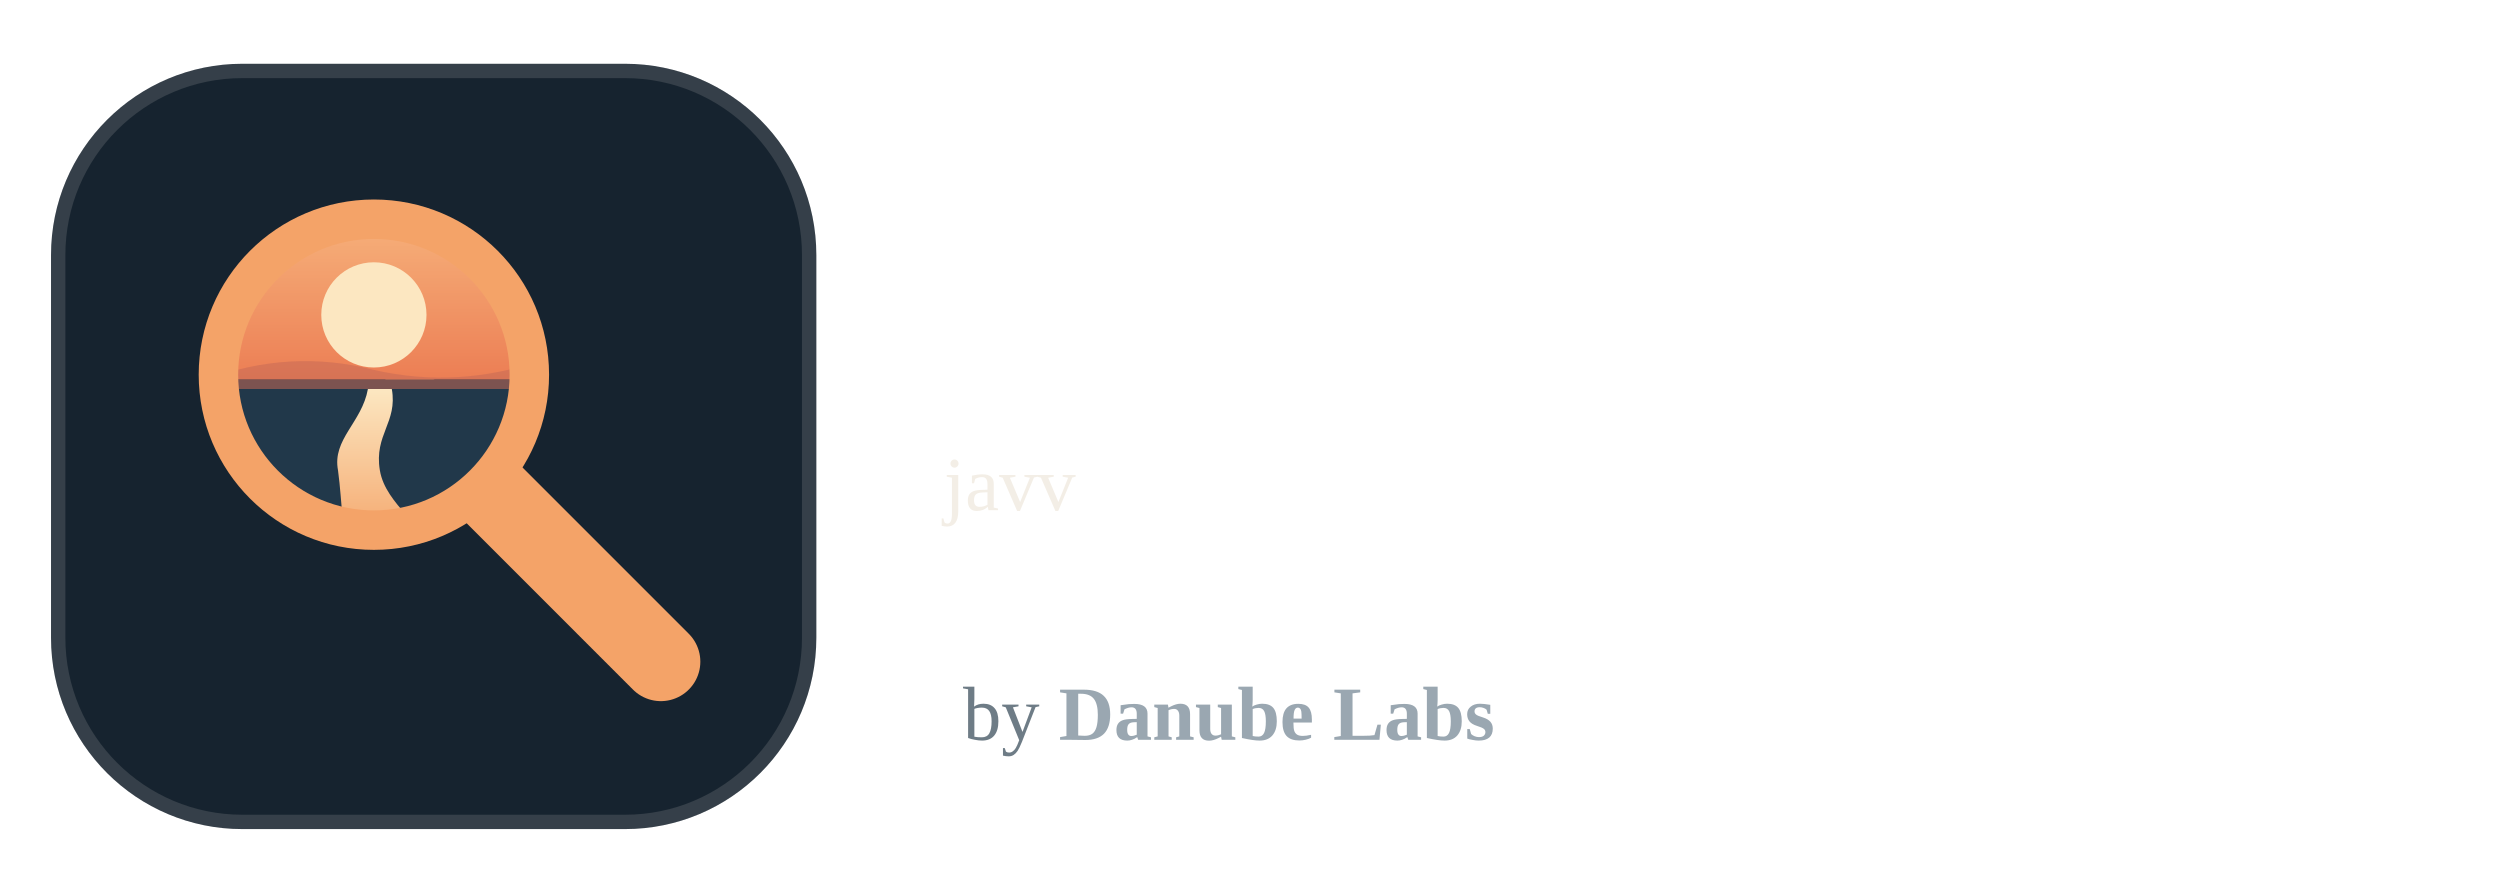
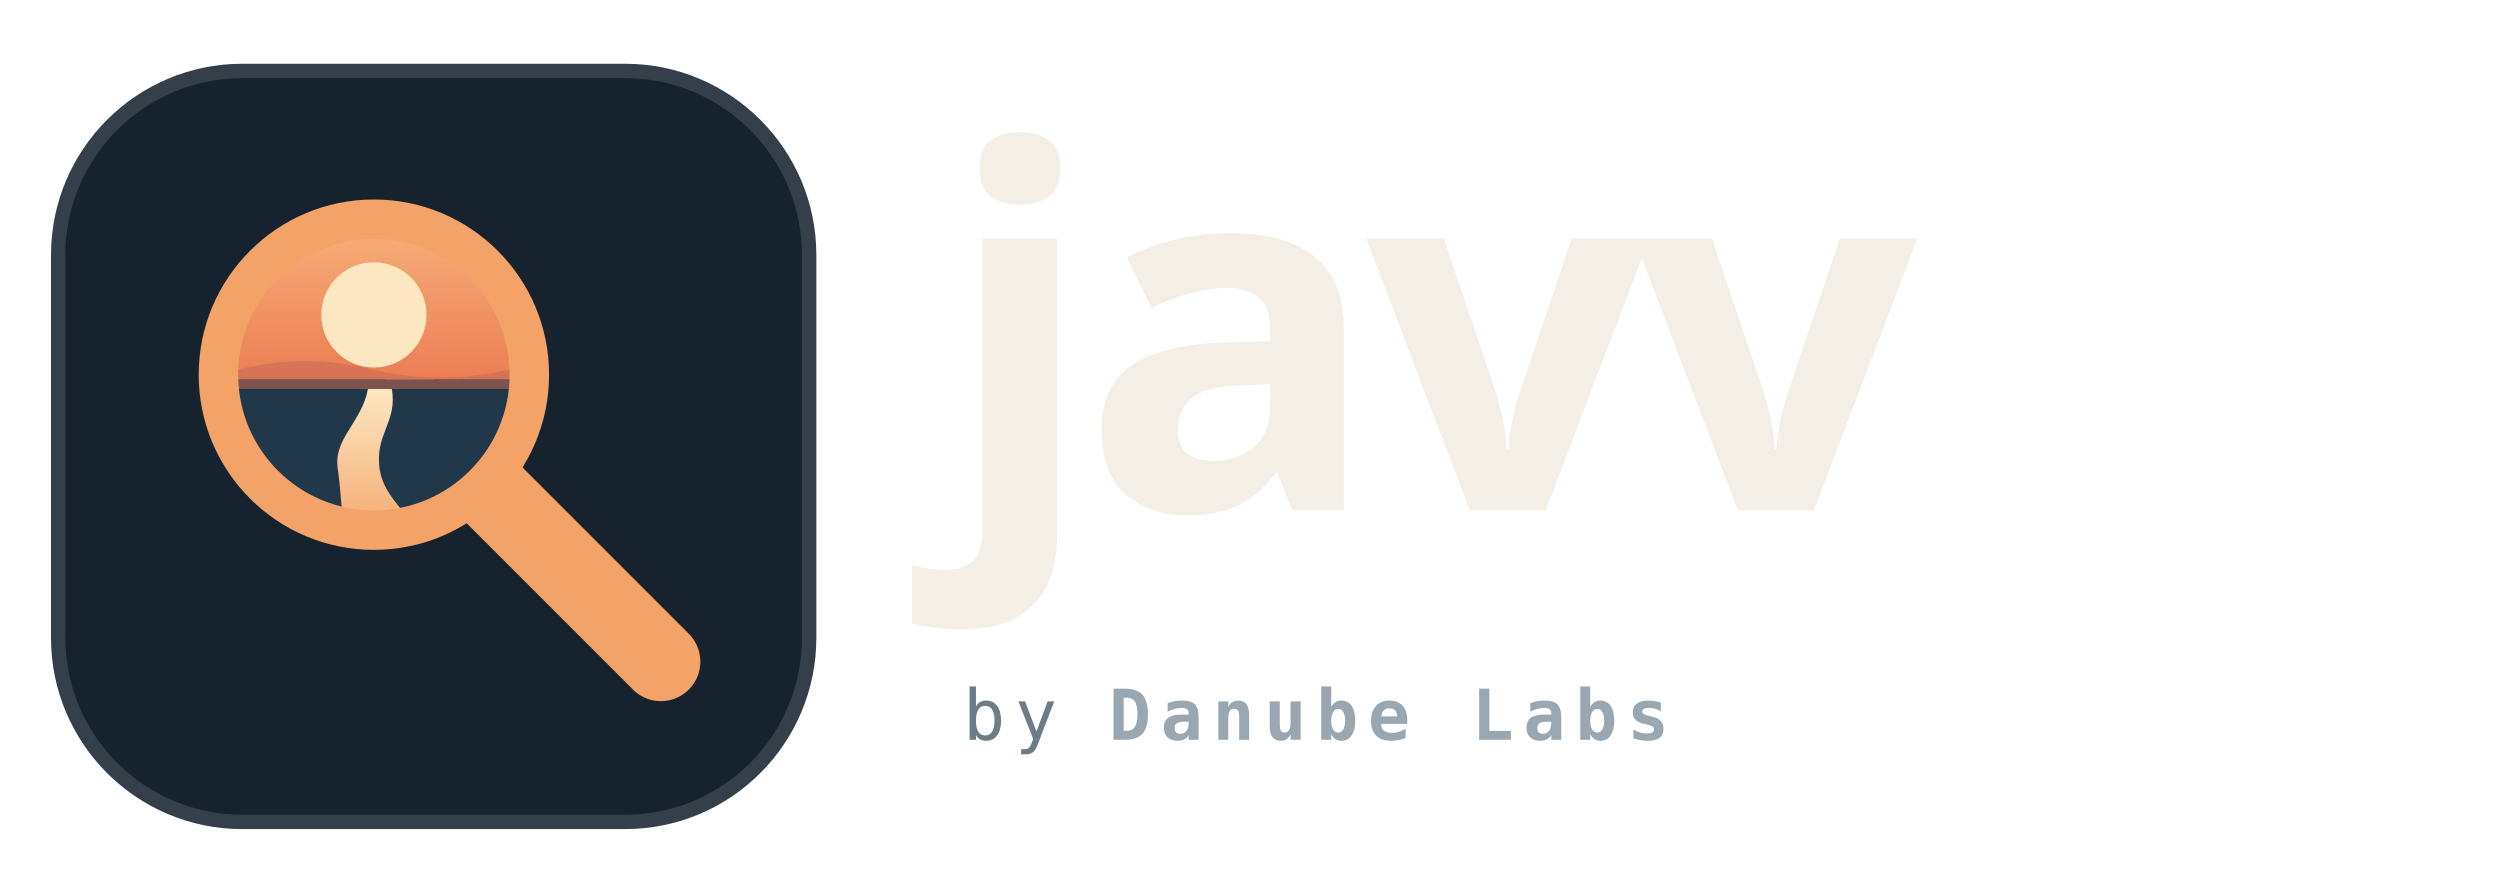
<svg xmlns="http://www.w3.org/2000/svg" viewBox="0 0 392 140" width="392" height="140" role="img" aria-label="javv by Danube Labs">
  <defs>
    <linearGradient id="sky" x1="0" y1="0" x2="0" y2="1">
      <stop offset="0" stop-color="#F7B57E" />
      <stop offset="1" stop-color="#EC7E54" />
    </linearGradient>
    <linearGradient id="river" x1="0" y1="0" x2="0" y2="1">
      <stop offset="0" stop-color="#FCE7C1" />
      <stop offset="1" stop-color="#F4A368" />
    </linearGradient>
    <clipPath id="lens">
      <circle cx="27" cy="26" r="13" />
    </clipPath>
+     <style>.wm{font-family:'Hanken Grotesk',sans-serif;font-weight:700;letter-spacing:-0.03em;font-size:78px}.by{font-family:'Spline Sans Mono',monospace;font-weight:400;font-size:11px;letter-spacing:1.5px}</style>
  </defs>
  <g transform="translate(8,10) scale(1.875)">
    <rect x="0" y="0" width="64" height="64" rx="16" fill="#16232F" />
    <line x1="30" y1="29" x2="51" y2="50" stroke="#F4A368" stroke-width="6.6" stroke-linecap="round" />
    <g clip-path="url(#lens)">
      <rect x="13" y="12" width="28" height="14.4" fill="url(#sky)" />
      <rect x="13" y="26.4" width="28" height="13.6" fill="#21384A" />
      <circle cx="27" cy="21" r="4.4" fill="#FCE7C1" />
      <path d="M13 26.4 Q20 23.8 27 25.6 Q34 27.2 41 24.8 L41 27.2 L13 27.2 Z" fill="#C76A55" opacity="0.55" />
      <path d="M26.5 27.2 C26 30 23.5 31.4 24 34 C24.4 37 24.2 38.8 25.2 40.6 L30.8 40.6 C31.6 38.6 28 37 27.5 34 C27 31 29 30 28.5 27.2 Z" fill="url(#river)" />
    </g>
    <circle cx="27" cy="26" r="13" fill="none" stroke="#F4A368" stroke-width="3.3" />
    <rect x="0.6" y="0.6" width="62.8" height="62.8" rx="15.4" fill="none" stroke="#F3EEE6" stroke-opacity="0.14" stroke-width="1.2" />
  </g>
  <text class="wm" x="148" y="80" fill="#F3EEE6">javv</text>
  <text class="by" x="151" y="116" fill="#6E7C86">by <tspan font-weight="700" fill="#9AA7B1">Danube Labs</tspan>
  </text>
</svg>
